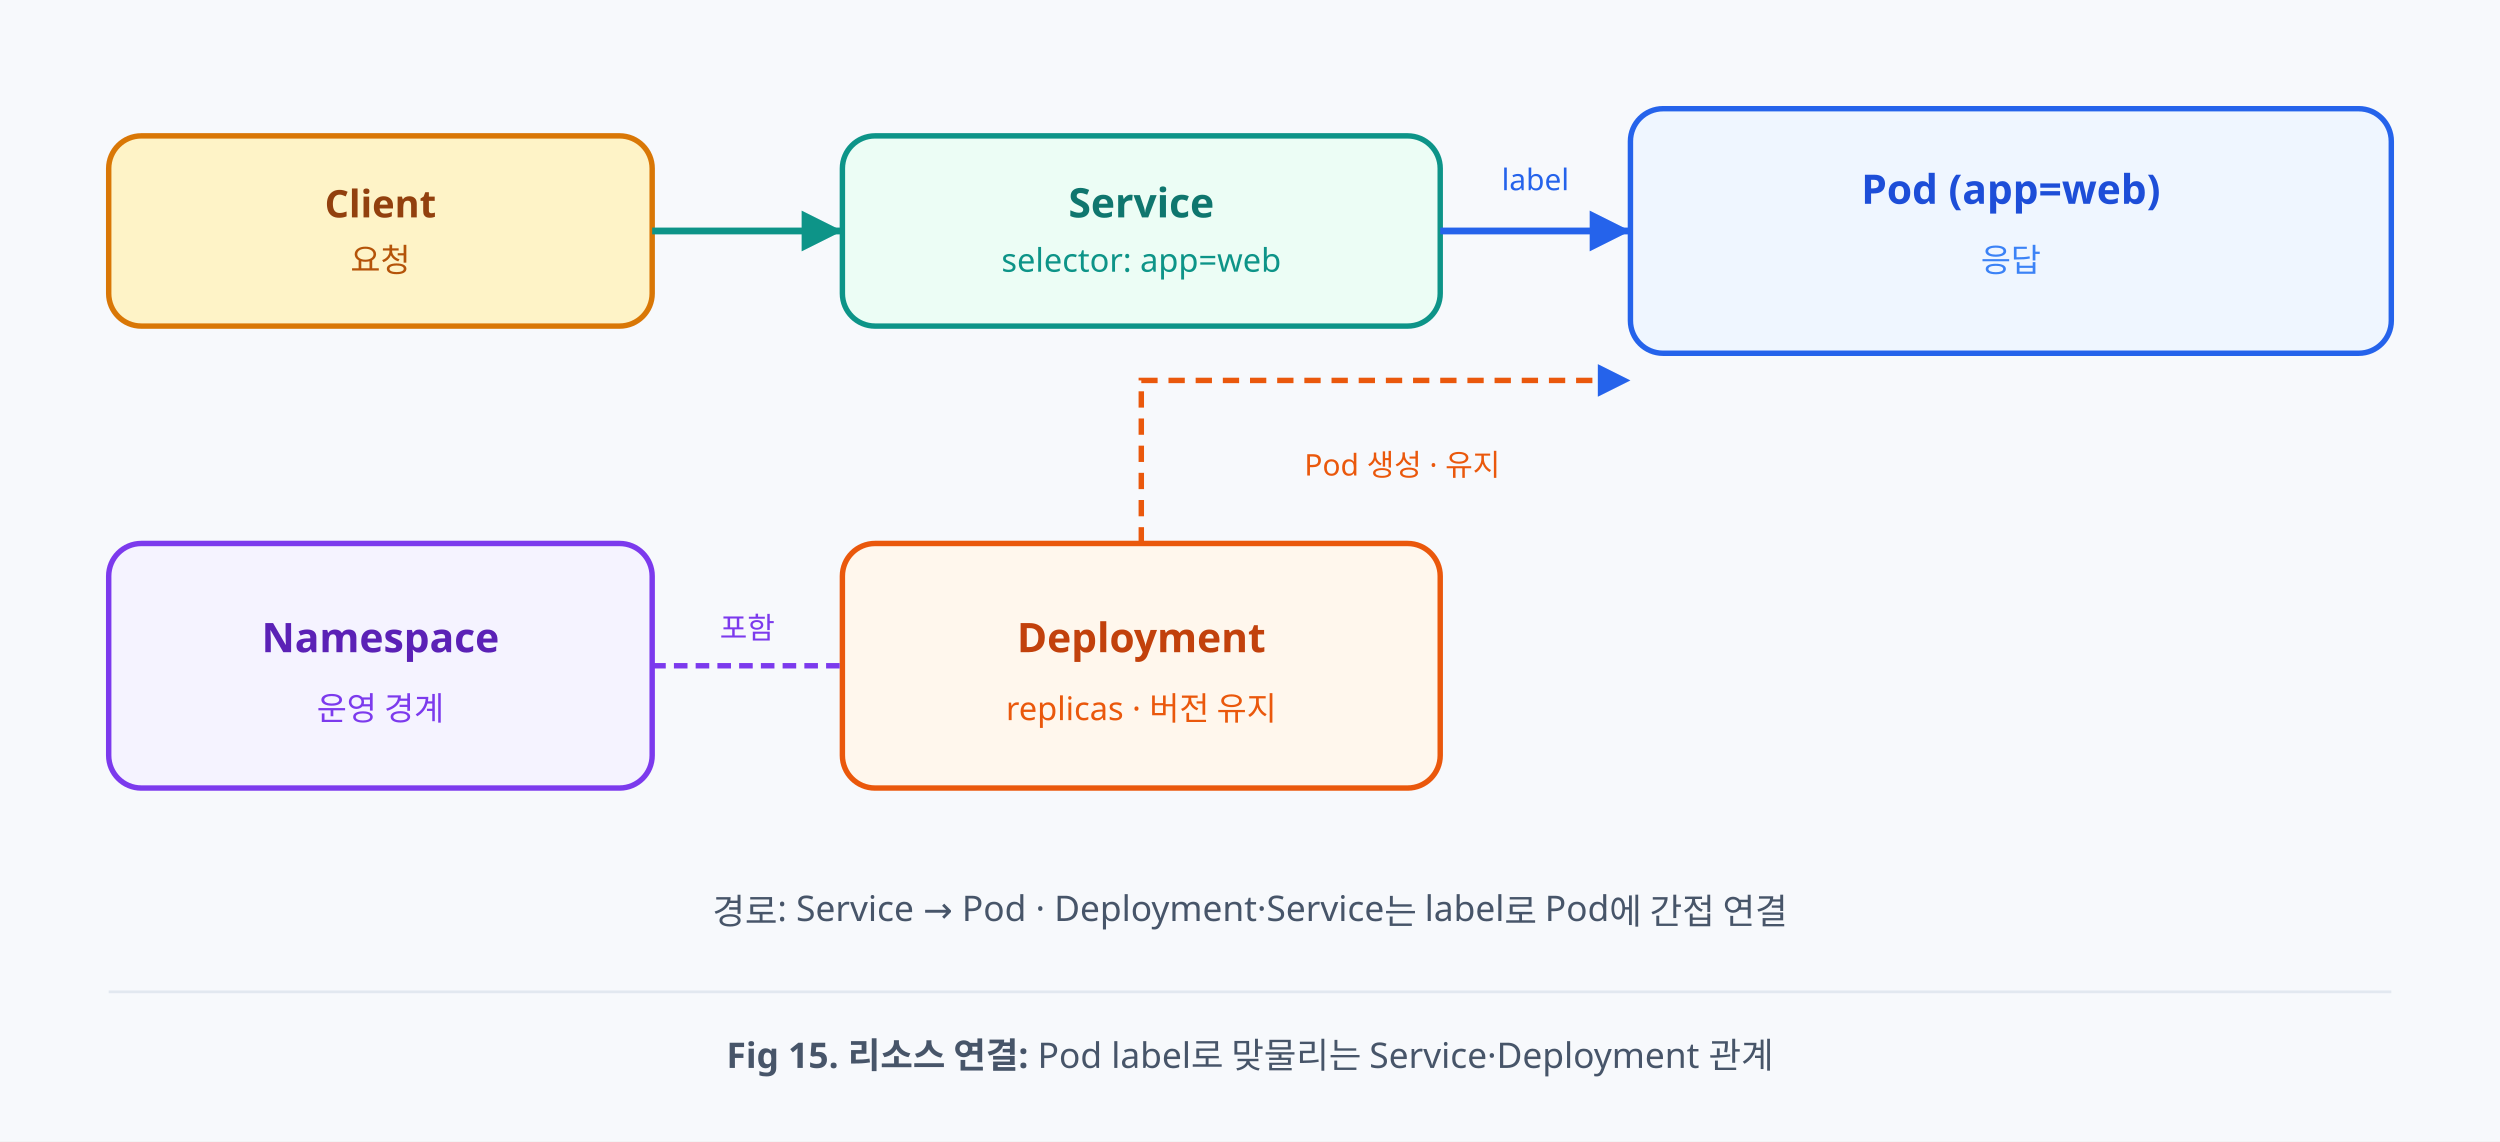
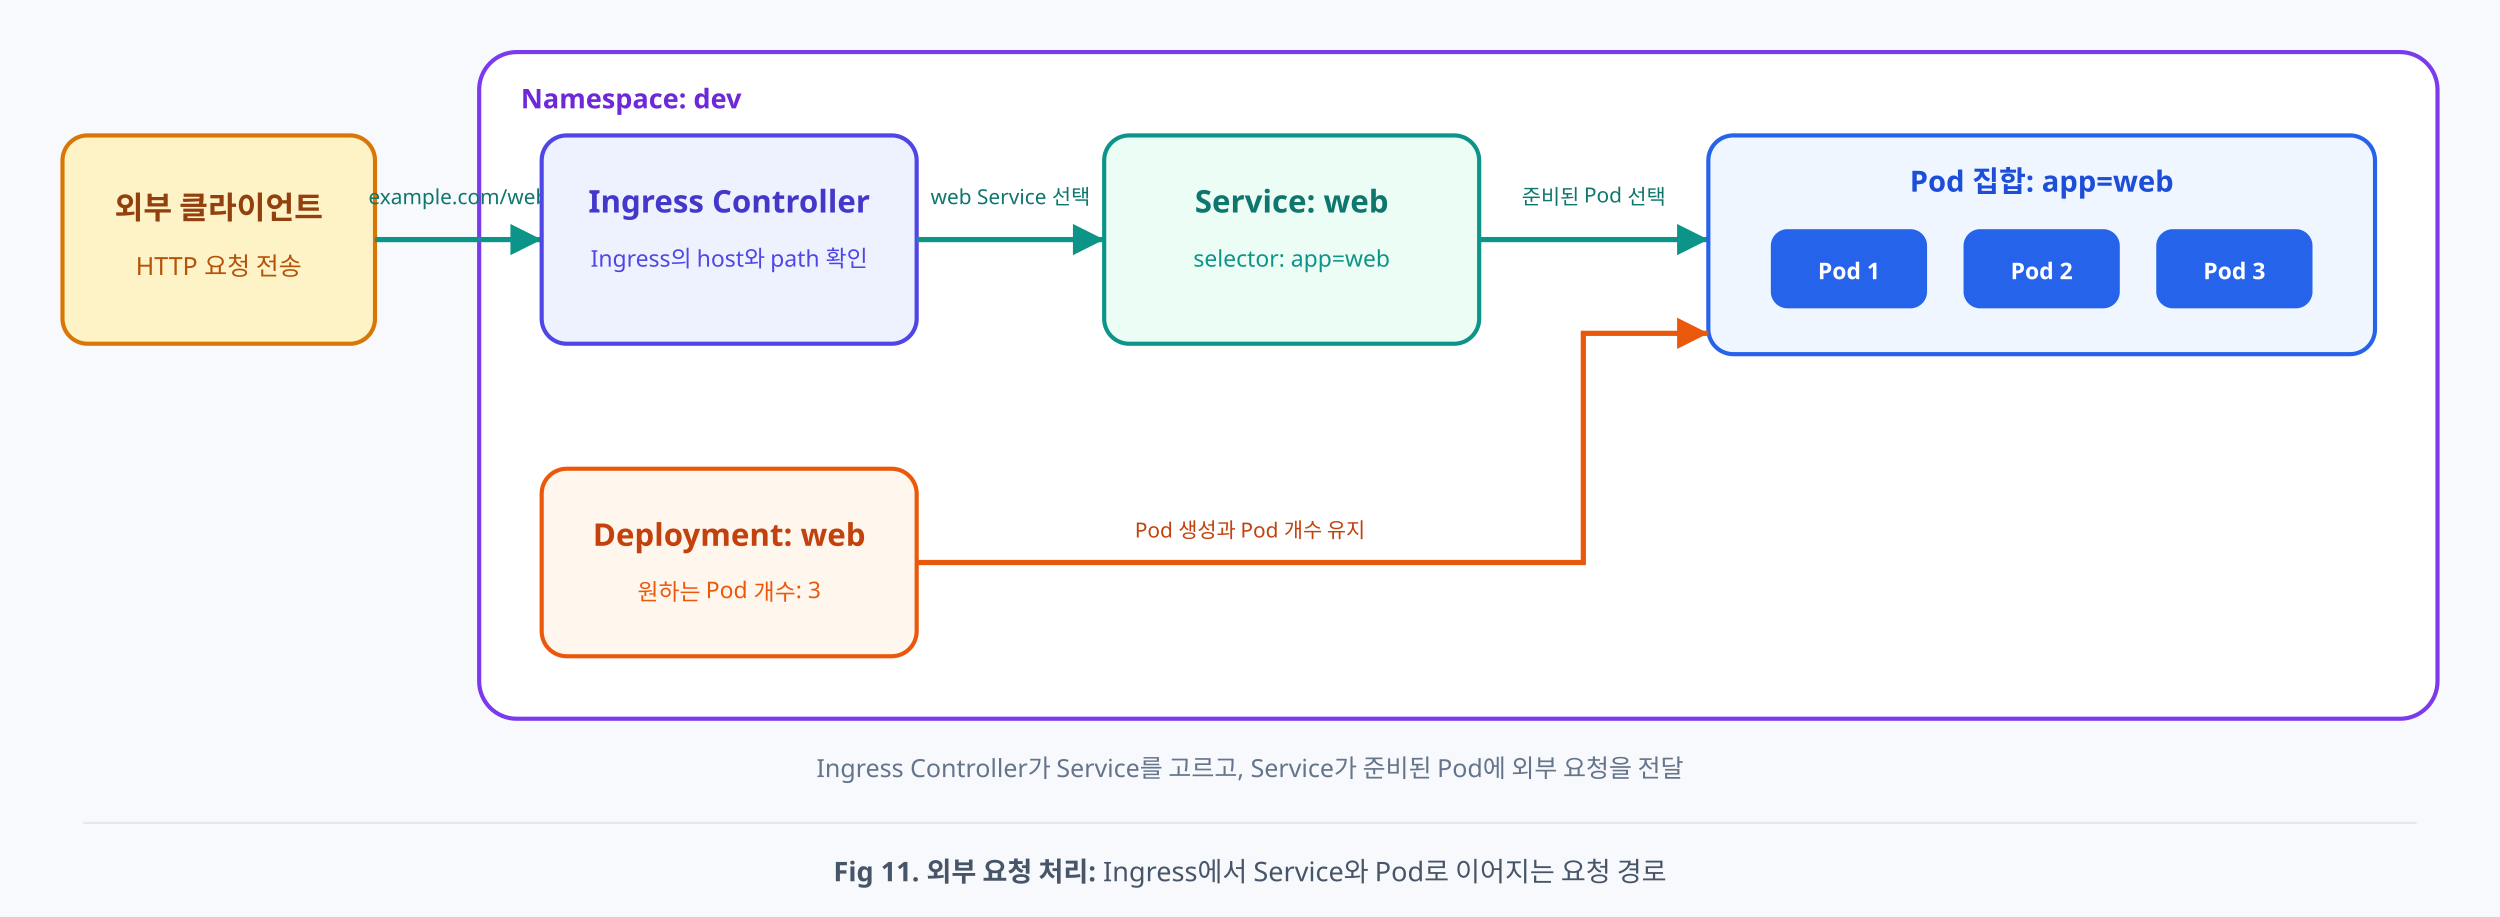
- <svg xmlns="http://www.w3.org/2000/svg" width="920" height="420" viewBox="0 0 920 420">
-   <rect width="920" height="420" fill="#F7F9FC" />
+ <svg xmlns="http://www.w3.org/2000/svg" width="1200" height="440" viewBox="0 0 1200 440">
+   <rect width="1200" height="440" fill="#F7F9FC" />
  <defs>
-     <marker id="rl" markerWidth="8" markerHeight="8" refX="6" refY="3" orient="auto">
-       <path d="M0,0 L6,3 L0,6 Z" fill="#2563EB" />
-     </marker>
-     <marker id="rg" markerWidth="8" markerHeight="8" refX="6" refY="3" orient="auto">
+     <marker id="arrow-request" markerWidth="8" markerHeight="8" refX="6" refY="3" orient="auto">
      <path d="M0,0 L6,3 L0,6 Z" fill="#0D9488" />
    </marker>
+     <marker id="arrow-manage" markerWidth="8" markerHeight="8" refX="6" refY="3" orient="auto">
+       <path d="M0,0 L6,3 L0,6 Z" fill="#EA580C" />
+     </marker>
  </defs>
-   <rect x="40" y="50" width="200" height="70" rx="12" fill="#FEF3C7" stroke="#D97706" stroke-width="2" />
-   <text x="140" y="80" text-anchor="middle" font-family="Apple SD Gothic Neo, Noto Sans KR, sans-serif" font-size="14" fill="#92400E" font-weight="600">Client</text>
-   <text x="140" y="100" text-anchor="middle" font-family="Apple SD Gothic Neo, Noto Sans KR, sans-serif" font-size="12" fill="#B45309">요청</text>
-   <path d="M240 85 H310" fill="none" stroke="#0D9488" stroke-width="2.5" marker-end="url(#rg)" />
-   <rect x="310" y="50" width="220" height="70" rx="12" fill="#ECFDF5" stroke="#0D9488" stroke-width="2" />
-   <text x="420" y="80" text-anchor="middle" font-family="Apple SD Gothic Neo, Noto Sans KR, sans-serif" font-size="15" fill="#0F766E" font-weight="600">Service</text>
-   <text x="420" y="100" text-anchor="middle" font-family="Apple SD Gothic Neo, Noto Sans KR, sans-serif" font-size="12" fill="#0D9488">selector: app=web</text>
-   <path d="M530 85 H600" fill="none" stroke="#2563EB" stroke-width="2.5" marker-end="url(#rl)" />
-   <text x="565" y="70" text-anchor="middle" font-family="Apple SD Gothic Neo, Noto Sans KR, sans-serif" font-size="11" fill="#2563EB">label</text>
-   <rect x="600" y="40" width="280" height="90" rx="12" fill="#EFF6FF" stroke="#2563EB" stroke-width="2" />
-   <text x="740" y="75" text-anchor="middle" font-family="Apple SD Gothic Neo, Noto Sans KR, sans-serif" font-size="15" fill="#1D4ED8" font-weight="600">Pod (app=web)</text>
-   <text x="740" y="100" text-anchor="middle" font-family="Apple SD Gothic Neo, Noto Sans KR, sans-serif" font-size="12" fill="#3B82F6">응답</text>
-   <rect x="310" y="200" width="220" height="90" rx="12" fill="#FFF7ED" stroke="#EA580C" stroke-width="2" />
-   <text x="420" y="240" text-anchor="middle" font-family="Apple SD Gothic Neo, Noto Sans KR, sans-serif" font-size="15" fill="#C2410C" font-weight="600">Deployment</text>
-   <text x="420" y="265" text-anchor="middle" font-family="Apple SD Gothic Neo, Noto Sans KR, sans-serif" font-size="12" fill="#EA580C">replicas · 버전 유지</text>
-   <path d="M420 200 V140 H600" fill="none" stroke="#EA580C" stroke-width="2" stroke-dasharray="6 4" marker-end="url(#rl)" />
-   <text x="480" y="175" font-family="Apple SD Gothic Neo, Noto Sans KR, sans-serif" font-size="11" fill="#EA580C">Pod 생성 · 유지</text>
-   <rect x="40" y="200" width="200" height="90" rx="12" fill="#F5F3FF" stroke="#7C3AED" stroke-width="2" />
-   <text x="140" y="240" text-anchor="middle" font-family="Apple SD Gothic Neo, Noto Sans KR, sans-serif" font-size="15" fill="#5B21B6" font-weight="600">Namespace</text>
-   <text x="140" y="265" text-anchor="middle" font-family="Apple SD Gothic Neo, Noto Sans KR, sans-serif" font-size="12" fill="#7C3AED">운영 경계</text>
-   <path d="M240 245 H310" fill="none" stroke="#7C3AED" stroke-width="2" stroke-dasharray="5 3" />
-   <text x="275" y="235" text-anchor="middle" font-family="Apple SD Gothic Neo, Noto Sans KR, sans-serif" font-size="11" fill="#7C3AED">포함</text>
-   <text x="460" y="340" text-anchor="middle" font-family="Apple SD Gothic Neo, Noto Sans KR, sans-serif" font-size="13" fill="#475569">경로: Service → Pod  ·  Deployment·Service는 label로 Pod에 간접 연결</text>
-   <line x1="40" y1="365" x2="880" y2="365" stroke="#E2E8F0" stroke-width="1" />
-   <text x="460" y="393" text-anchor="middle" font-family="Apple SD Gothic Neo, Noto Sans KR, sans-serif" font-size="13" fill="#475569">
-     <tspan font-weight="600">Fig 15. 리소스 연결:</tspan>
-     <tspan> Pod label로 맞물리는 Service·Deployment 관계</tspan>
+   <rect x="230" y="25" width="940" height="320" rx="18" fill="#FFFFFF" stroke="#7C3AED" stroke-width="2" />
+   <text x="250" y="52" font-family="Apple SD Gothic Neo, Noto Sans KR, sans-serif" font-size="13" fill="#6D28D9" font-weight="600">Namespace: dev</text>
+   <rect x="30" y="65" width="150" height="100" rx="12" fill="#FEF3C7" stroke="#D97706" stroke-width="2" />
+   <text x="105" y="105" text-anchor="middle" font-family="Apple SD Gothic Neo, Noto Sans KR, sans-serif" font-size="15" fill="#92400E" font-weight="600">외부 클라이언트</text>
+   <text x="105" y="132" text-anchor="middle" font-family="Apple SD Gothic Neo, Noto Sans KR, sans-serif" font-size="12" fill="#B45309">HTTP 요청 전송</text>
+   <path d="M180 115 H260" fill="none" stroke="#0D9488" stroke-width="2.5" marker-end="url(#arrow-request)" />
+   <text x="220" y="98" text-anchor="middle" font-family="Apple SD Gothic Neo, Noto Sans KR, sans-serif" font-size="10" fill="#0F766E">example.com/web</text>
+   <rect x="260" y="65" width="180" height="100" rx="12" fill="#EEF2FF" stroke="#4F46E5" stroke-width="2" />
+   <text x="350" y="102" text-anchor="middle" font-family="Apple SD Gothic Neo, Noto Sans KR, sans-serif" font-size="15" fill="#4338CA" font-weight="600">Ingress Controller</text>
+   <text x="350" y="128" text-anchor="middle" font-family="Apple SD Gothic Neo, Noto Sans KR, sans-serif" font-size="11" fill="#4F46E5">Ingress의 host와 path 확인</text>
+   <path d="M440 115 H530" fill="none" stroke="#0D9488" stroke-width="2.5" marker-end="url(#arrow-request)" />
+   <text x="485" y="98" text-anchor="middle" font-family="Apple SD Gothic Neo, Noto Sans KR, sans-serif" font-size="10" fill="#0F766E">web Service 선택</text>
+   <rect x="530" y="65" width="180" height="100" rx="12" fill="#ECFDF5" stroke="#0D9488" stroke-width="2" />
+   <text x="620" y="102" text-anchor="middle" font-family="Apple SD Gothic Neo, Noto Sans KR, sans-serif" font-size="15" fill="#0F766E" font-weight="600">Service: web</text>
+   <text x="620" y="128" text-anchor="middle" font-family="Apple SD Gothic Neo, Noto Sans KR, sans-serif" font-size="11" fill="#0D9488">selector: app=web</text>
+   <path d="M710 115 H820" fill="none" stroke="#0D9488" stroke-width="2.5" marker-end="url(#arrow-request)" />
+   <text x="765" y="98" text-anchor="middle" font-family="Apple SD Gothic Neo, Noto Sans KR, sans-serif" font-size="10" fill="#0F766E">준비된 Pod 선택</text>
+   <rect x="820" y="65" width="320" height="105" rx="12" fill="#EFF6FF" stroke="#2563EB" stroke-width="2" />
+   <text x="980" y="92" text-anchor="middle" font-family="Apple SD Gothic Neo, Noto Sans KR, sans-serif" font-size="14" fill="#1D4ED8" font-weight="600">Pod 집합: app=web</text>
+   <rect x="850" y="110" width="75" height="38" rx="8" fill="#2563EB" />
+   <rect x="942.5" y="110" width="75" height="38" rx="8" fill="#2563EB" />
+   <rect x="1035" y="110" width="75" height="38" rx="8" fill="#2563EB" />
+   <text x="887.5" y="134" text-anchor="middle" font-family="Apple SD Gothic Neo, Noto Sans KR, sans-serif" font-size="11" fill="#FFFFFF" font-weight="600">Pod 1</text>
+   <text x="980" y="134" text-anchor="middle" font-family="Apple SD Gothic Neo, Noto Sans KR, sans-serif" font-size="11" fill="#FFFFFF" font-weight="600">Pod 2</text>
+   <text x="1072.5" y="134" text-anchor="middle" font-family="Apple SD Gothic Neo, Noto Sans KR, sans-serif" font-size="11" fill="#FFFFFF" font-weight="600">Pod 3</text>
+   <rect x="260" y="225" width="180" height="90" rx="12" fill="#FFF7ED" stroke="#EA580C" stroke-width="2" />
+   <text x="350" y="262" text-anchor="middle" font-family="Apple SD Gothic Neo, Noto Sans KR, sans-serif" font-size="15" fill="#C2410C" font-weight="600">Deployment: web</text>
+   <text x="350" y="288" text-anchor="middle" font-family="Apple SD Gothic Neo, Noto Sans KR, sans-serif" font-size="11" fill="#EA580C">원하는 Pod 개수: 3</text>
+   <path d="M440 270 H760 V160 H820" fill="none" stroke="#EA580C" stroke-width="2.5" marker-end="url(#arrow-manage)" />
+   <text x="600" y="258" text-anchor="middle" font-family="Apple SD Gothic Neo, Noto Sans KR, sans-serif" font-size="10" fill="#C2410C">Pod 생성과 Pod 개수 유지</text>
+   <text x="600" y="373" text-anchor="middle" font-family="Apple SD Gothic Neo, Noto Sans KR, sans-serif" font-size="12" fill="#64748B">Ingress Controller가 Service를 고르고, Service가 준비된 Pod에 외부 요청을 전달</text>
+   <line x1="40" y1="395" x2="1160" y2="395" stroke="#E2E8F0" stroke-width="1" />
+   <text x="600" y="423" text-anchor="middle" font-family="Apple SD Gothic Neo, Noto Sans KR, sans-serif" font-size="13" fill="#475569">
+     <tspan font-weight="600">Fig 11. 외부 요청 처리:</tspan>
+     <tspan> Ingress에서 Service와 Pod로 이어지는 요청 경로</tspan>
  </text>
</svg>
